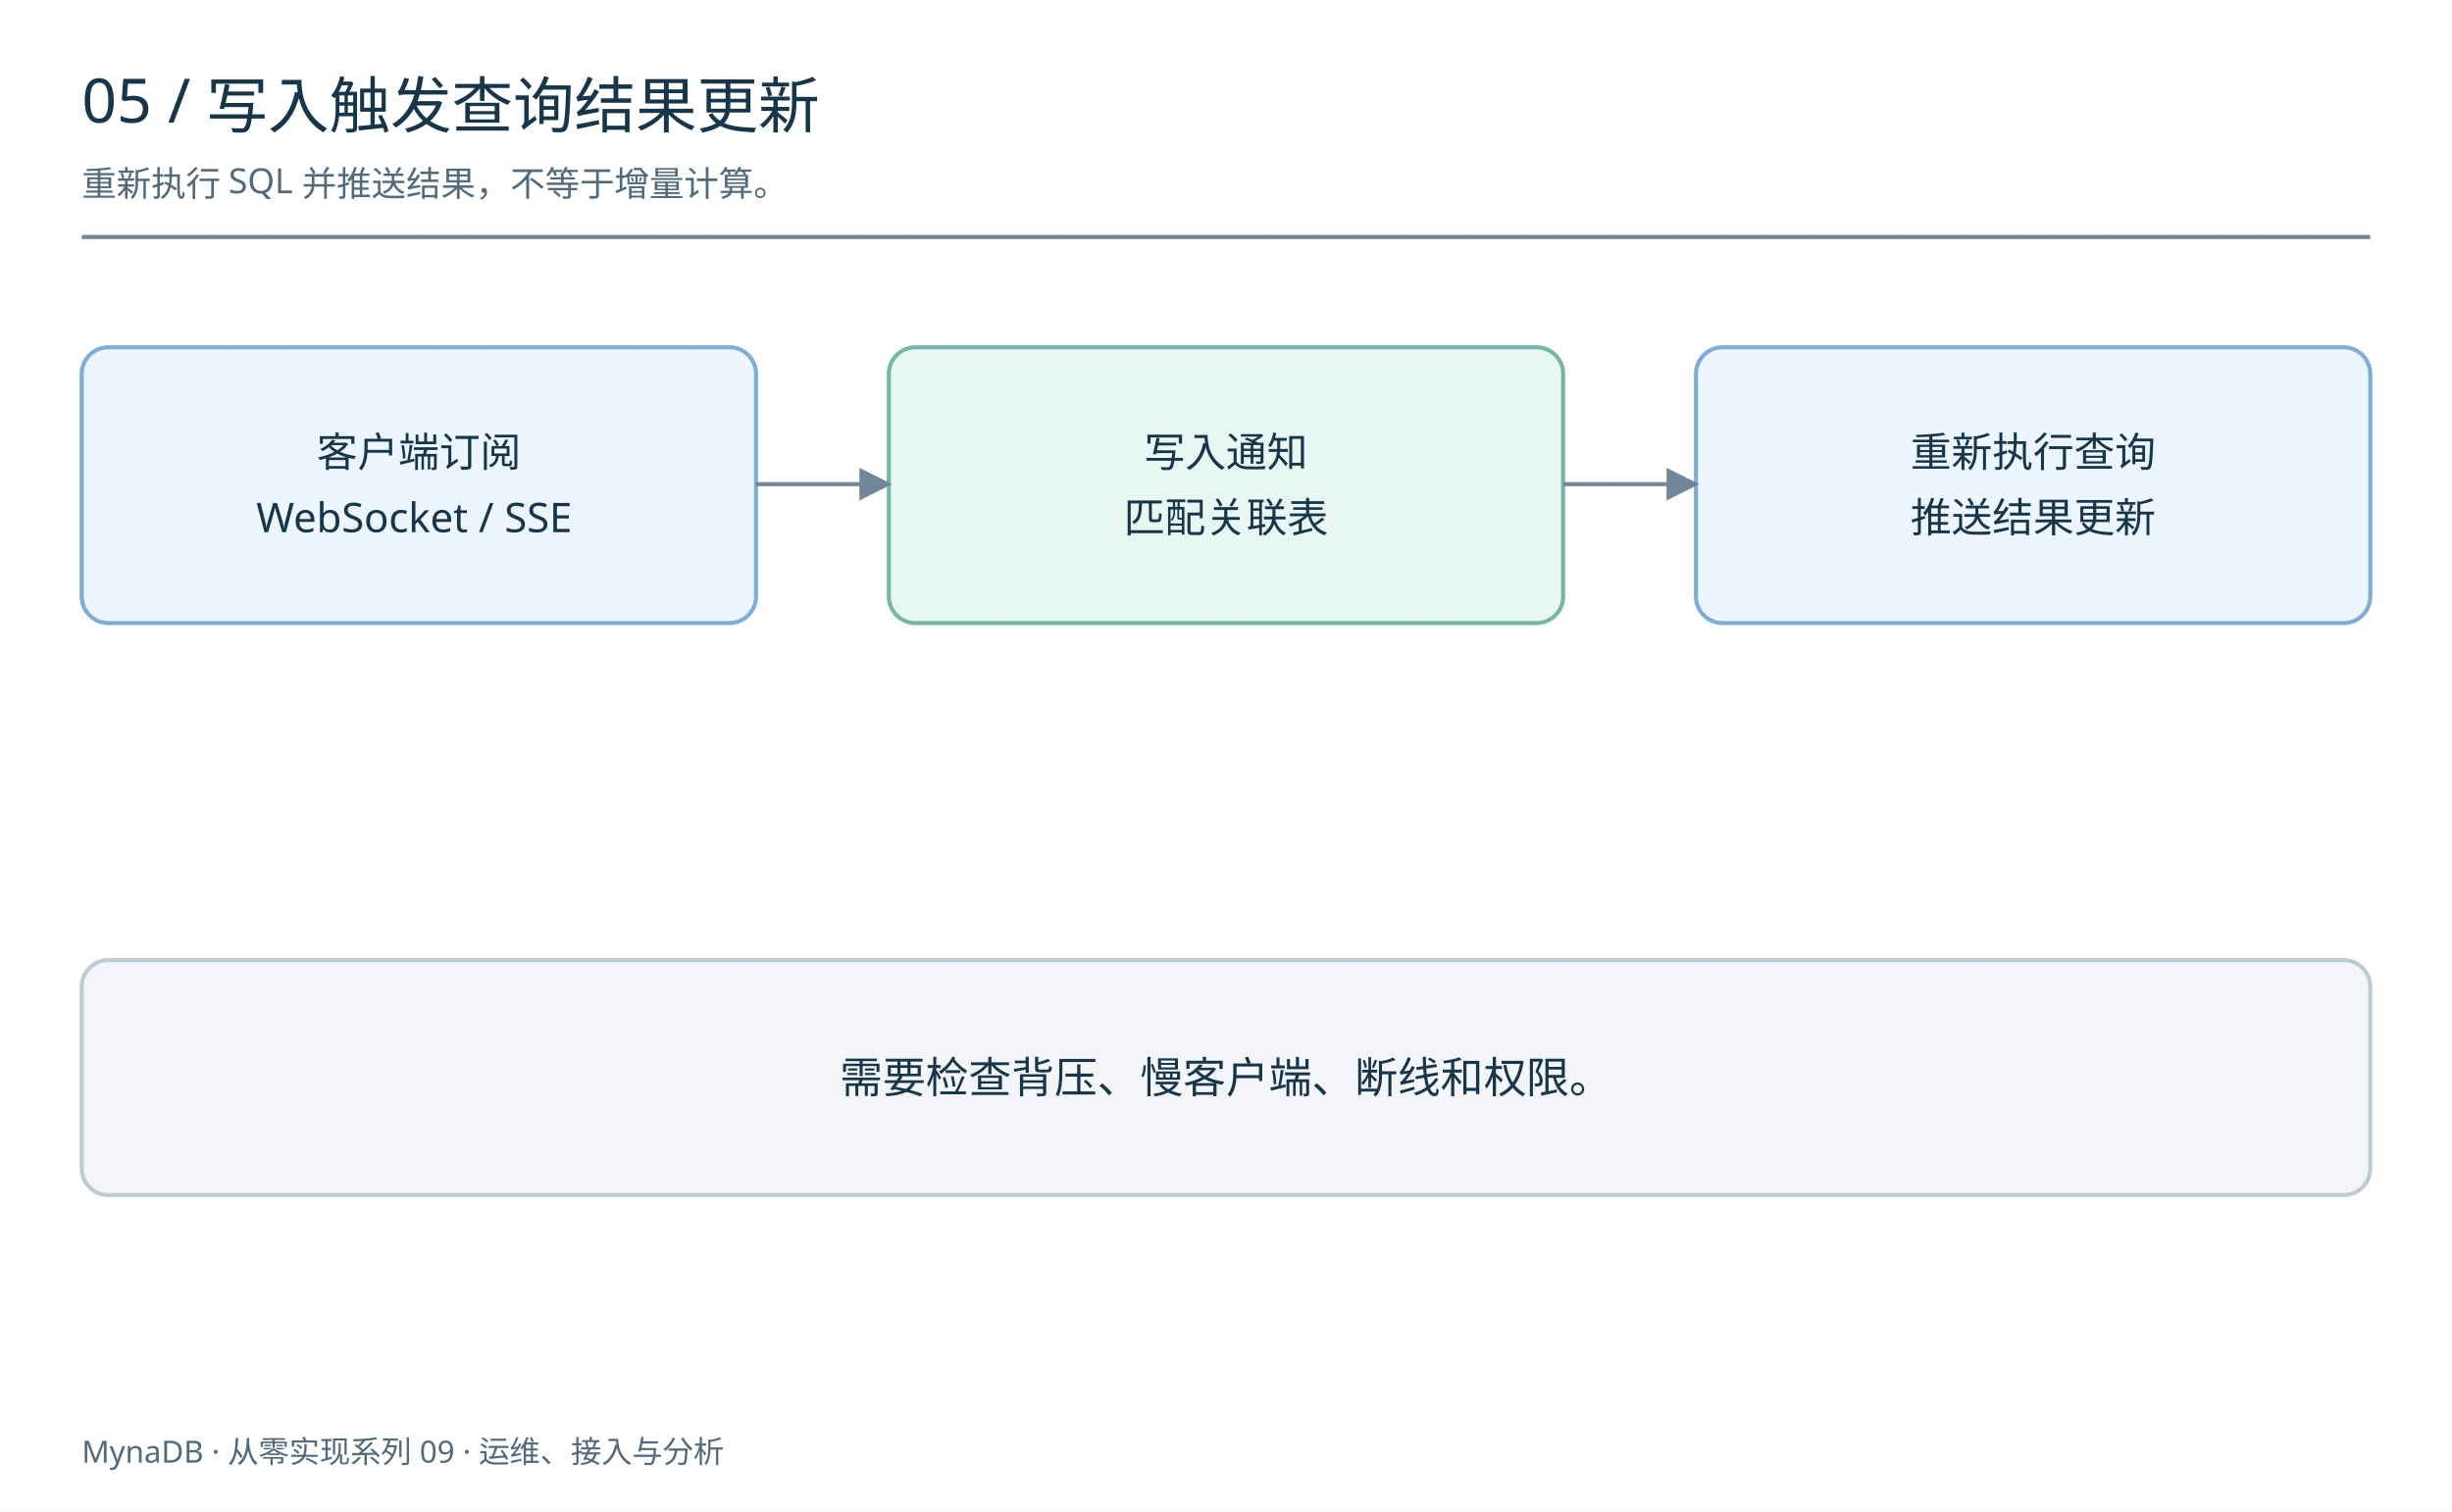
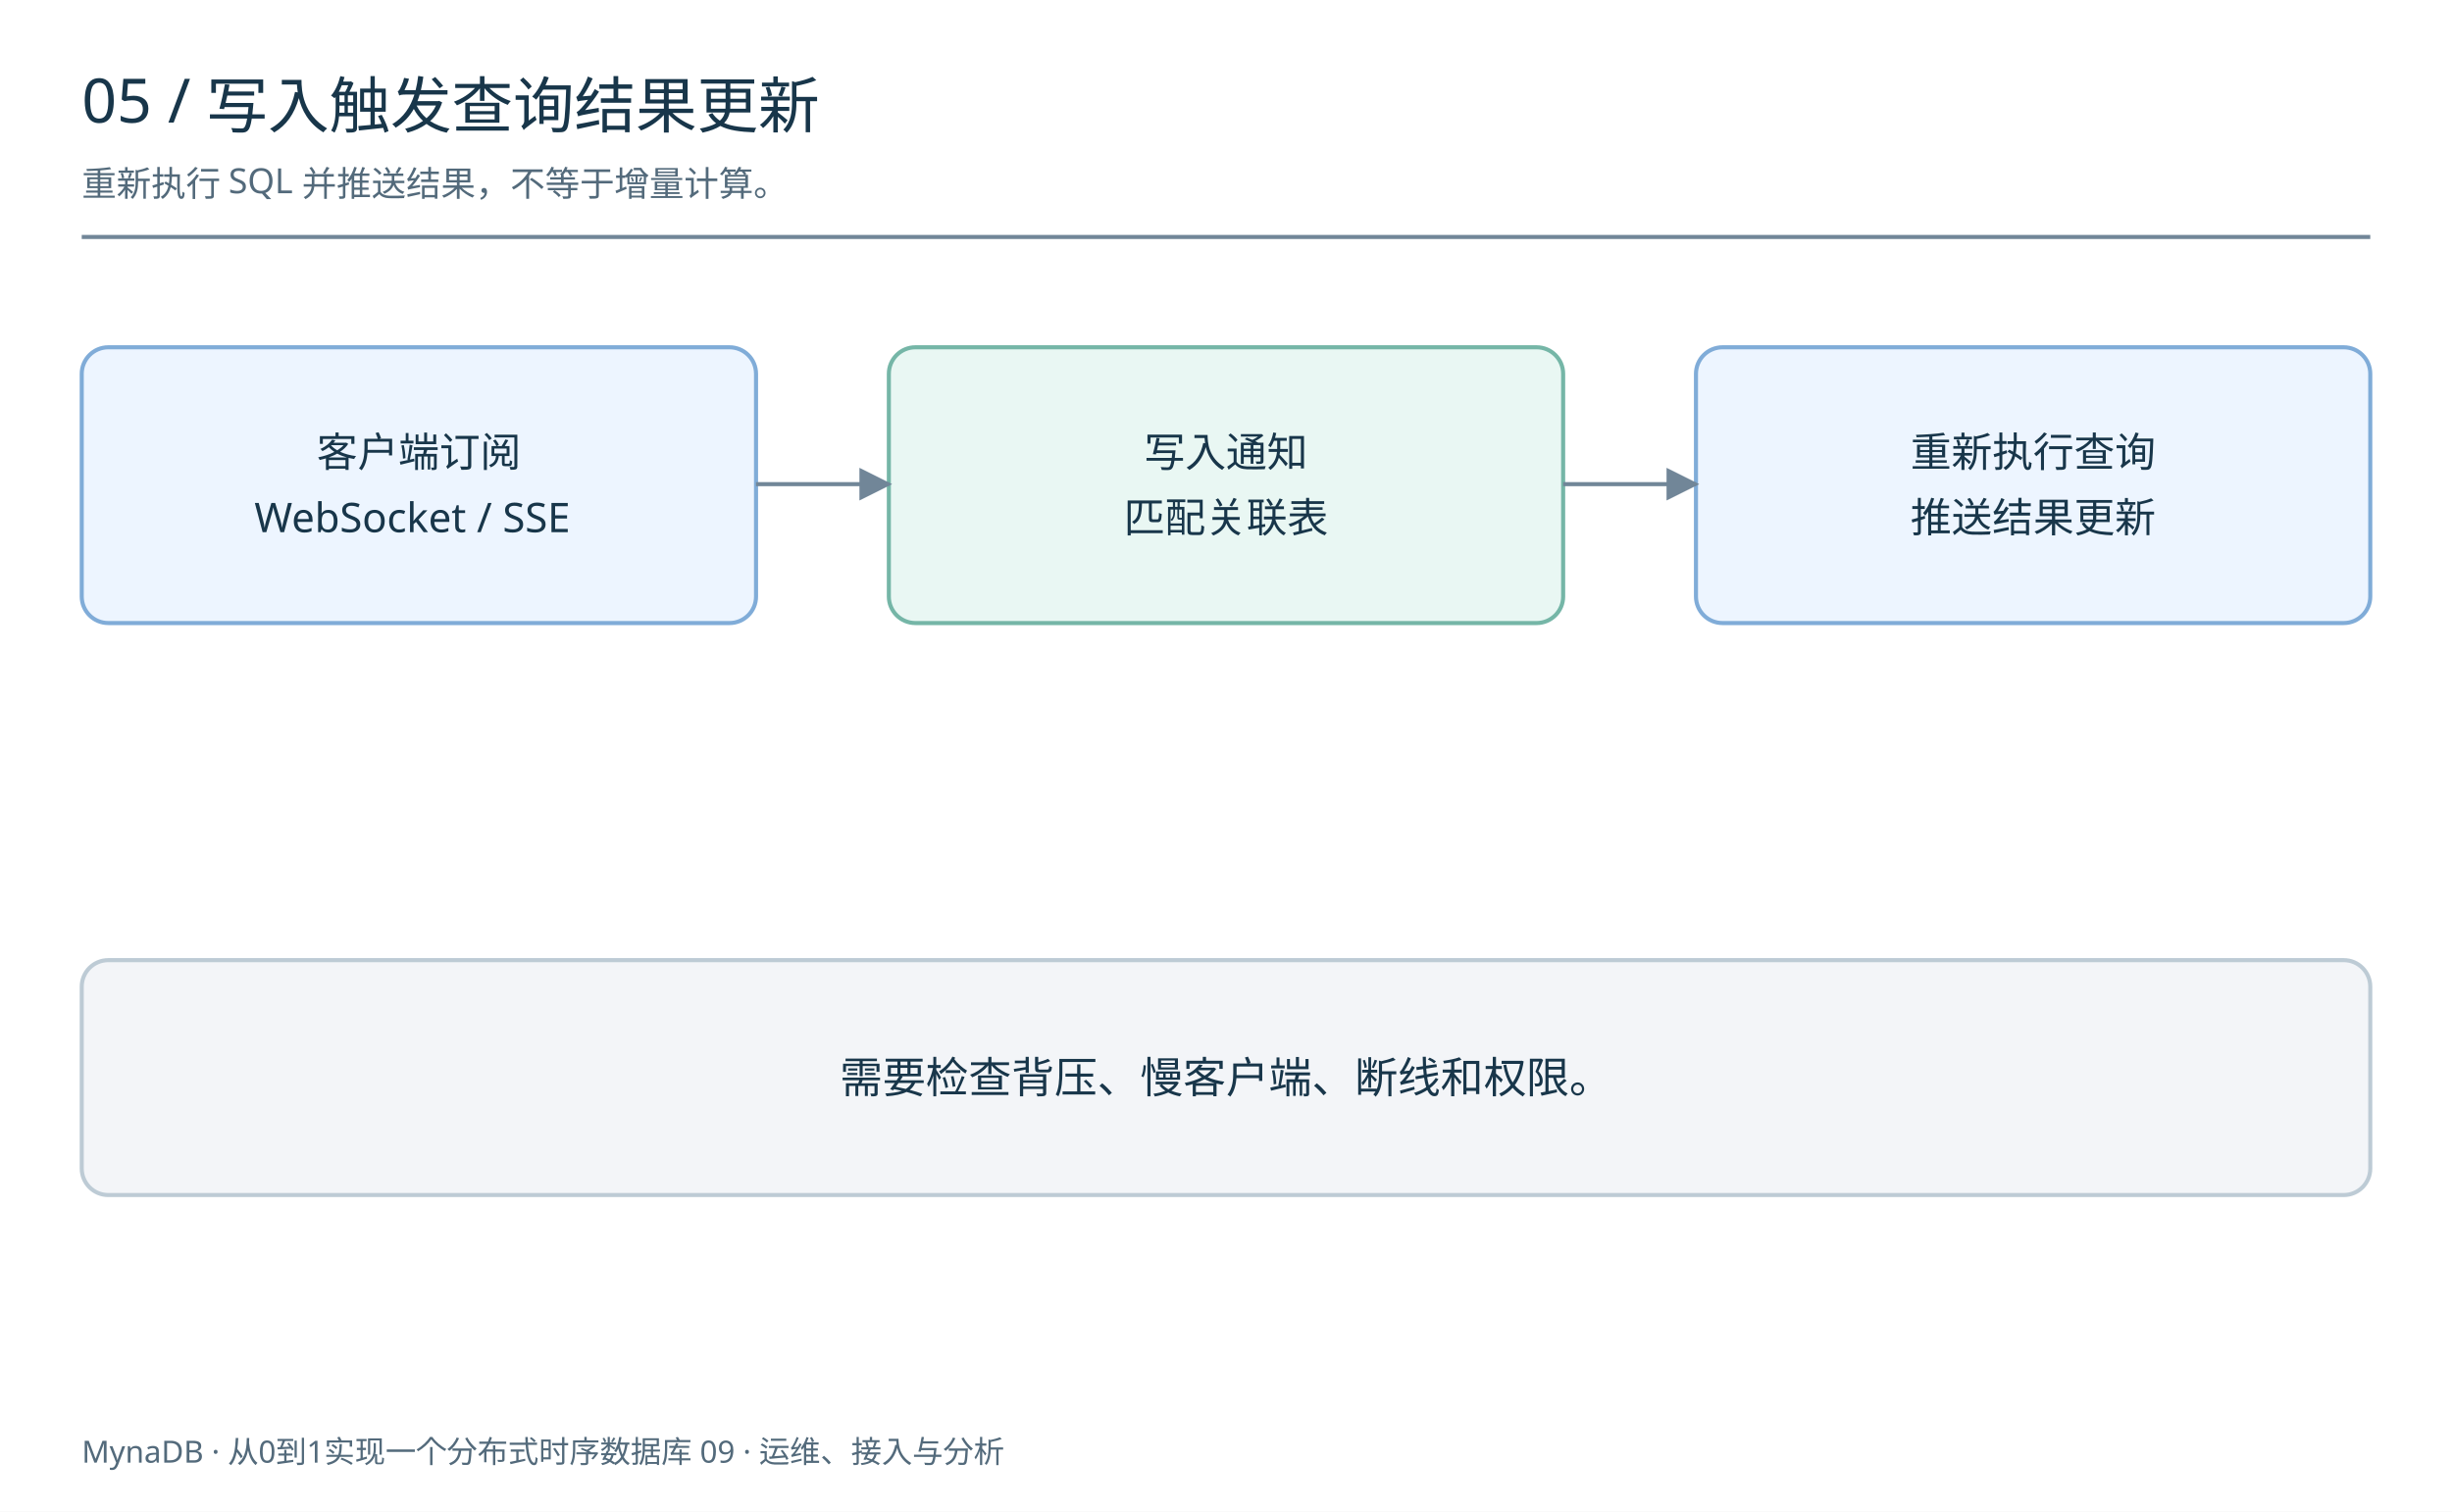
<svg xmlns="http://www.w3.org/2000/svg" width="1200" height="740" viewBox="0 0 1200 740" role="img" aria-labelledby="title desc">
  <defs>
    <marker id="arrow" viewBox="0 0 10 10" refX="9" refY="5" markerWidth="8" markerHeight="8" orient="auto-start-reverse">
      <path d="M0 0L10 5L0 10Z" fill="#718698" />
    </marker>
  </defs>
  <rect width="100%" height="100%" fill="white" />
  <text x="40" y="60" font-family="Noto Sans SC, Microsoft YaHei, PingFang SC, sans-serif" font-size="30" font-weight="500" fill="#18364a">05 / 写入触发查询结果更新</text>
  <text x="40" y="96" font-family="Noto Sans SC, Microsoft YaHei, PingFang SC, sans-serif" font-size="17" font-weight="500" fill="#536a7b">重新执行 SQL 并推送结果，不等于增量计算。</text>
  <polyline points="40,116 1160,116" fill="none" stroke="#718698" stroke-width="2" />
-   <text x="40" y="716" font-family="Noto Sans SC, Microsoft YaHei, PingFang SC, sans-serif" font-size="15" font-weight="500" fill="#536a7b">MynaDB · 从零实现系列 09 · 运维、接入与分析</text>
+   <text x="40" y="716" font-family="Noto Sans SC, Microsoft YaHei, PingFang SC, sans-serif" font-size="15" font-weight="500" fill="#536a7b">MynaDB · 从0到1实现一个分布式时序数据库 09 · 运维、接入与分析</text>
  <rect x="40" y="170" width="330" height="135" rx="13" fill="#edf5ff" stroke="#80acd8" stroke-width="2" />
  <text x="155.0" y="228.5" font-family="Noto Sans SC, Microsoft YaHei, PingFang SC, sans-serif" font-size="20" font-weight="500" fill="#18364a">客户端订阅</text>
-   <text x="125.4" y="260.5" font-family="Noto Sans SC, Microsoft YaHei, PingFang SC, sans-serif" font-size="20" font-weight="500" fill="#18364a">WebSocket / SSE</text>
+   <text x="124.5" y="260.5" font-family="Noto Sans SC, Microsoft YaHei, PingFang SC, sans-serif" font-size="20" font-weight="500" fill="#18364a">WebSocket / SSE</text>
  <rect x="435" y="170" width="330" height="135" rx="13" fill="#e9f7f3" stroke="#75b6a7" stroke-width="2" />
  <text x="560.0" y="228.5" font-family="Noto Sans SC, Microsoft YaHei, PingFang SC, sans-serif" font-size="20" font-weight="500" fill="#18364a">写入通知</text>
  <text x="550.0" y="260.5" font-family="Noto Sans SC, Microsoft YaHei, PingFang SC, sans-serif" font-size="20" font-weight="500" fill="#18364a">匹配关联表</text>
  <rect x="830" y="170" width="330" height="135" rx="13" fill="#edf5ff" stroke="#80acd8" stroke-width="2" />
  <text x="935.0" y="228.5" font-family="Noto Sans SC, Microsoft YaHei, PingFang SC, sans-serif" font-size="20" font-weight="500" fill="#18364a">重新执行查询</text>
  <text x="935.0" y="260.5" font-family="Noto Sans SC, Microsoft YaHei, PingFang SC, sans-serif" font-size="20" font-weight="500" fill="#18364a">推送结果更新</text>
  <polyline points="370,237 435,237" fill="none" stroke="#718698" stroke-width="2" marker-end="url(#arrow)" />
  <polyline points="765,237 830,237" fill="none" stroke="#718698" stroke-width="2" marker-end="url(#arrow)" />
  <rect x="40" y="470" width="1120" height="115" rx="13" fill="#f3f5f8" stroke="#bdcbd5" stroke-width="2" />
  <text x="411.0" y="535.0" font-family="Noto Sans SC, Microsoft YaHei, PingFang SC, sans-serif" font-size="21" font-weight="500" fill="#18364a">需要检查背压、慢客户端、断线和权限。</text>
</svg>
